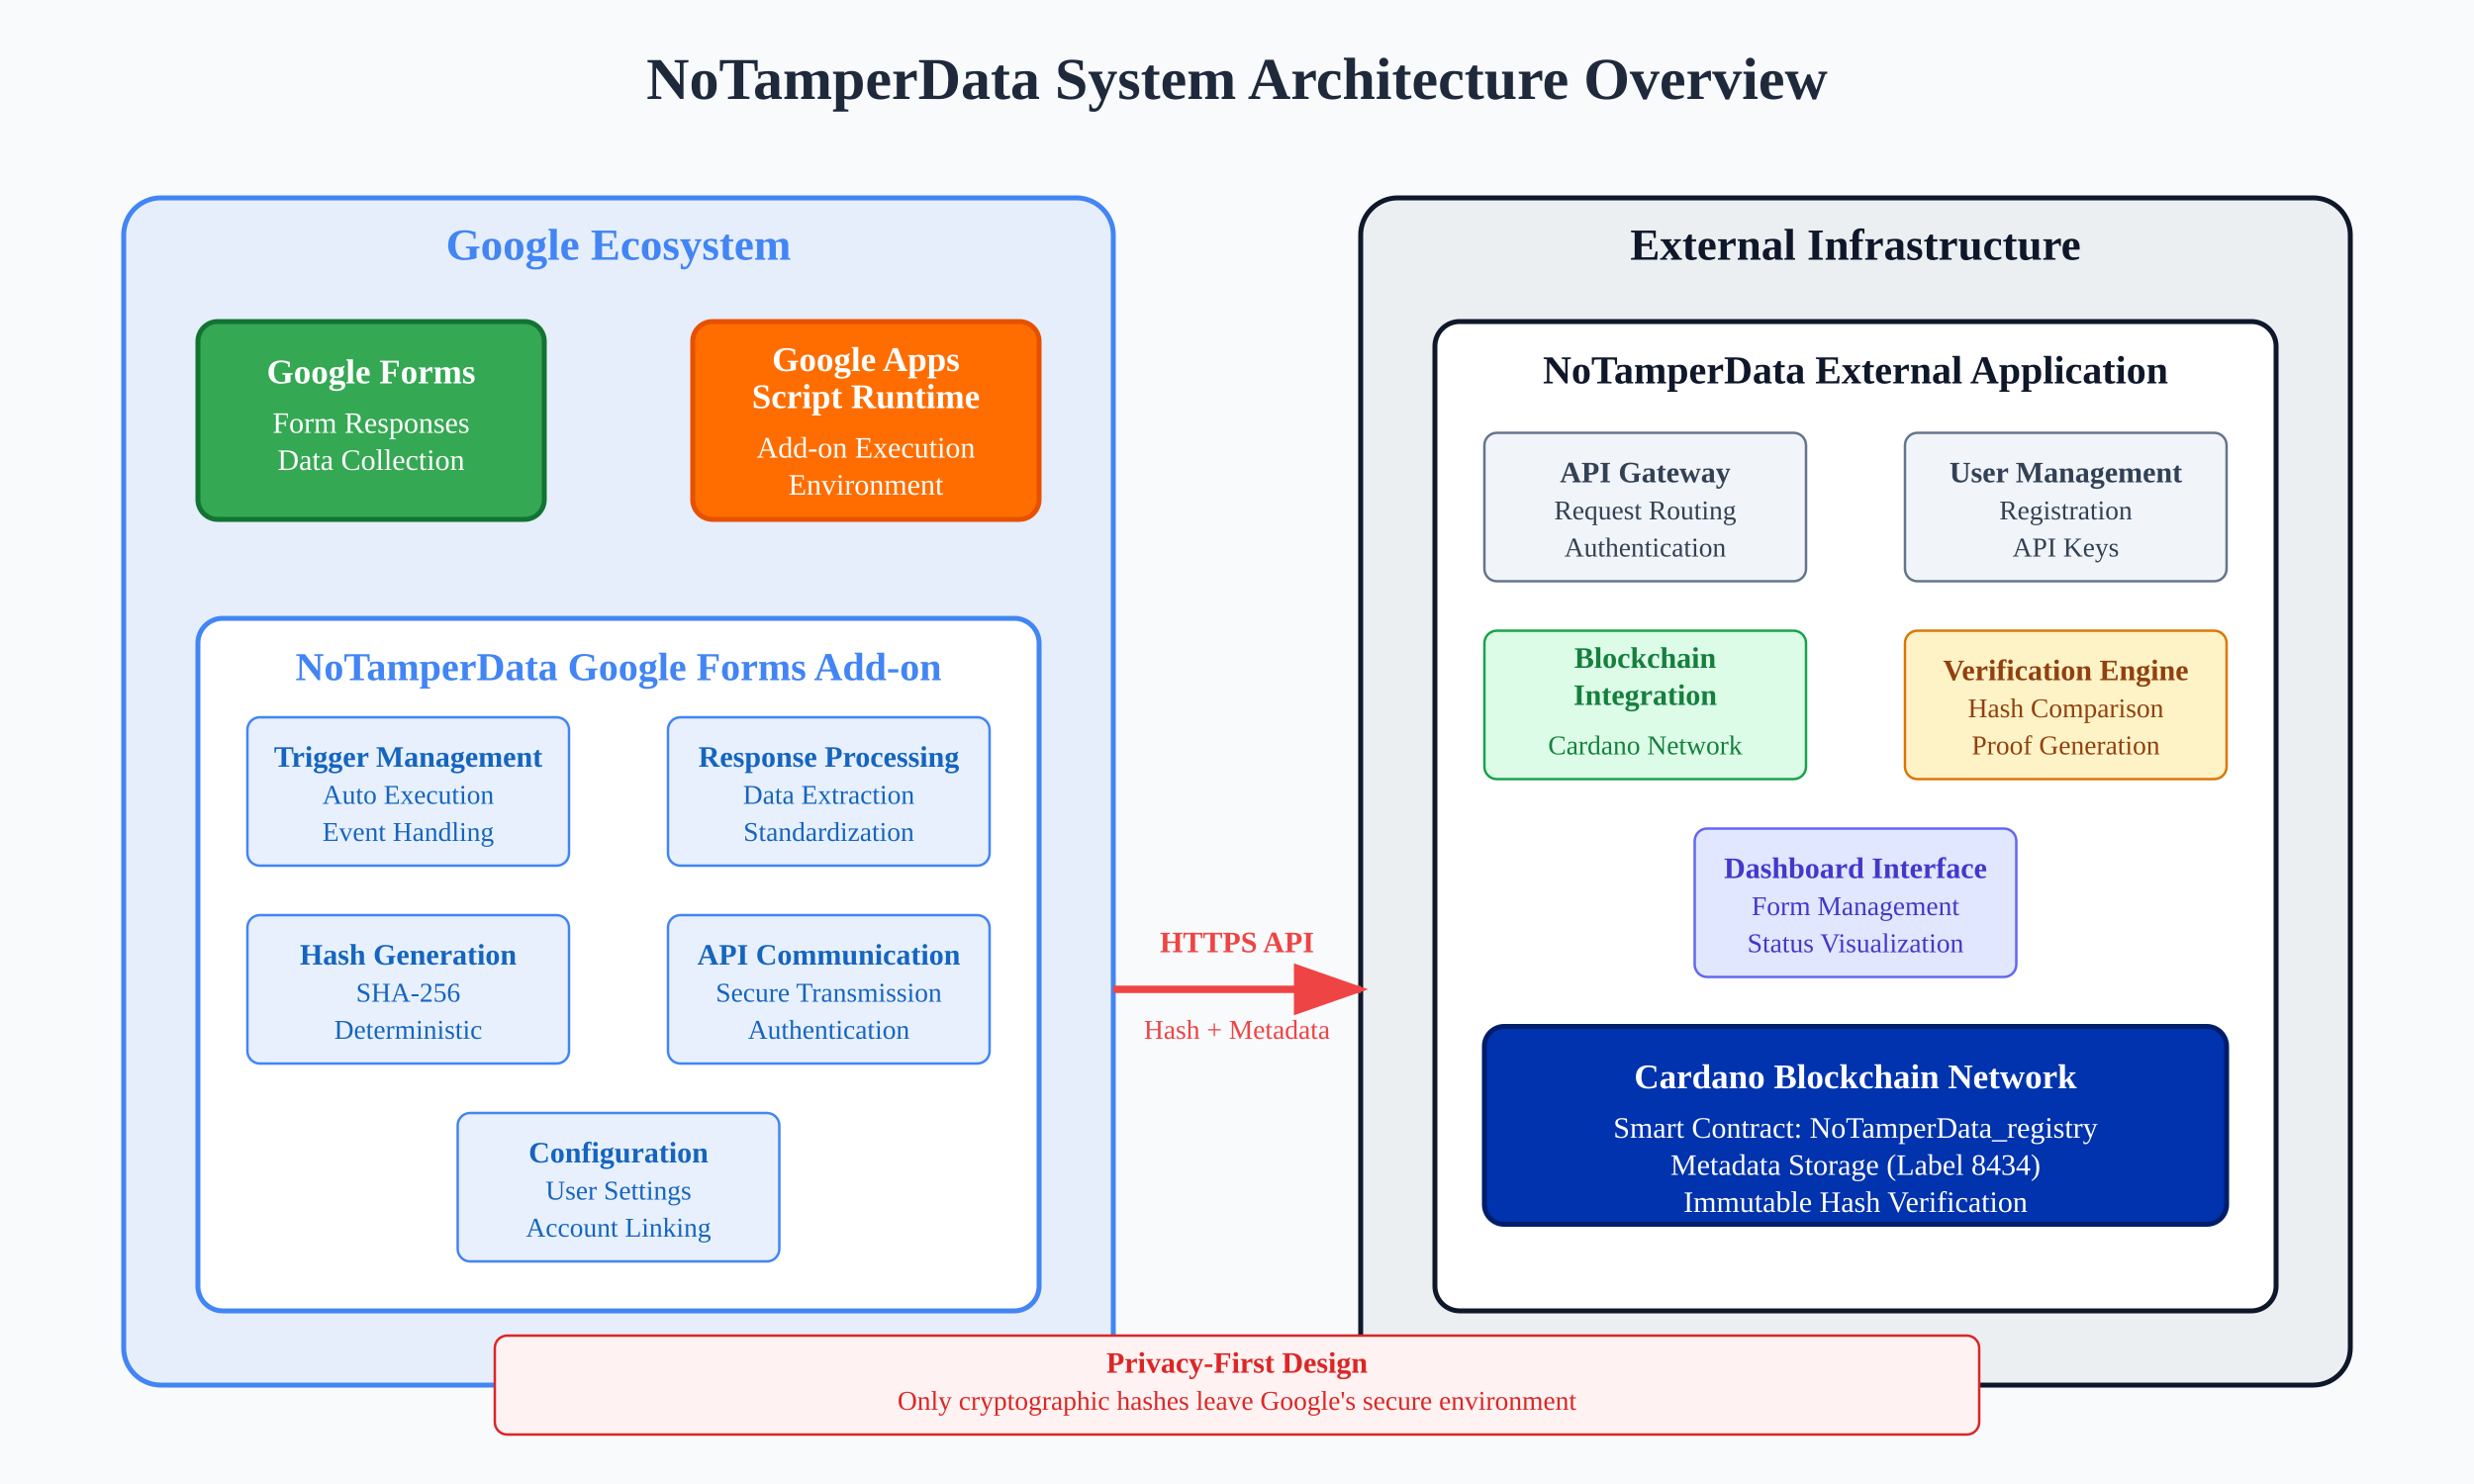
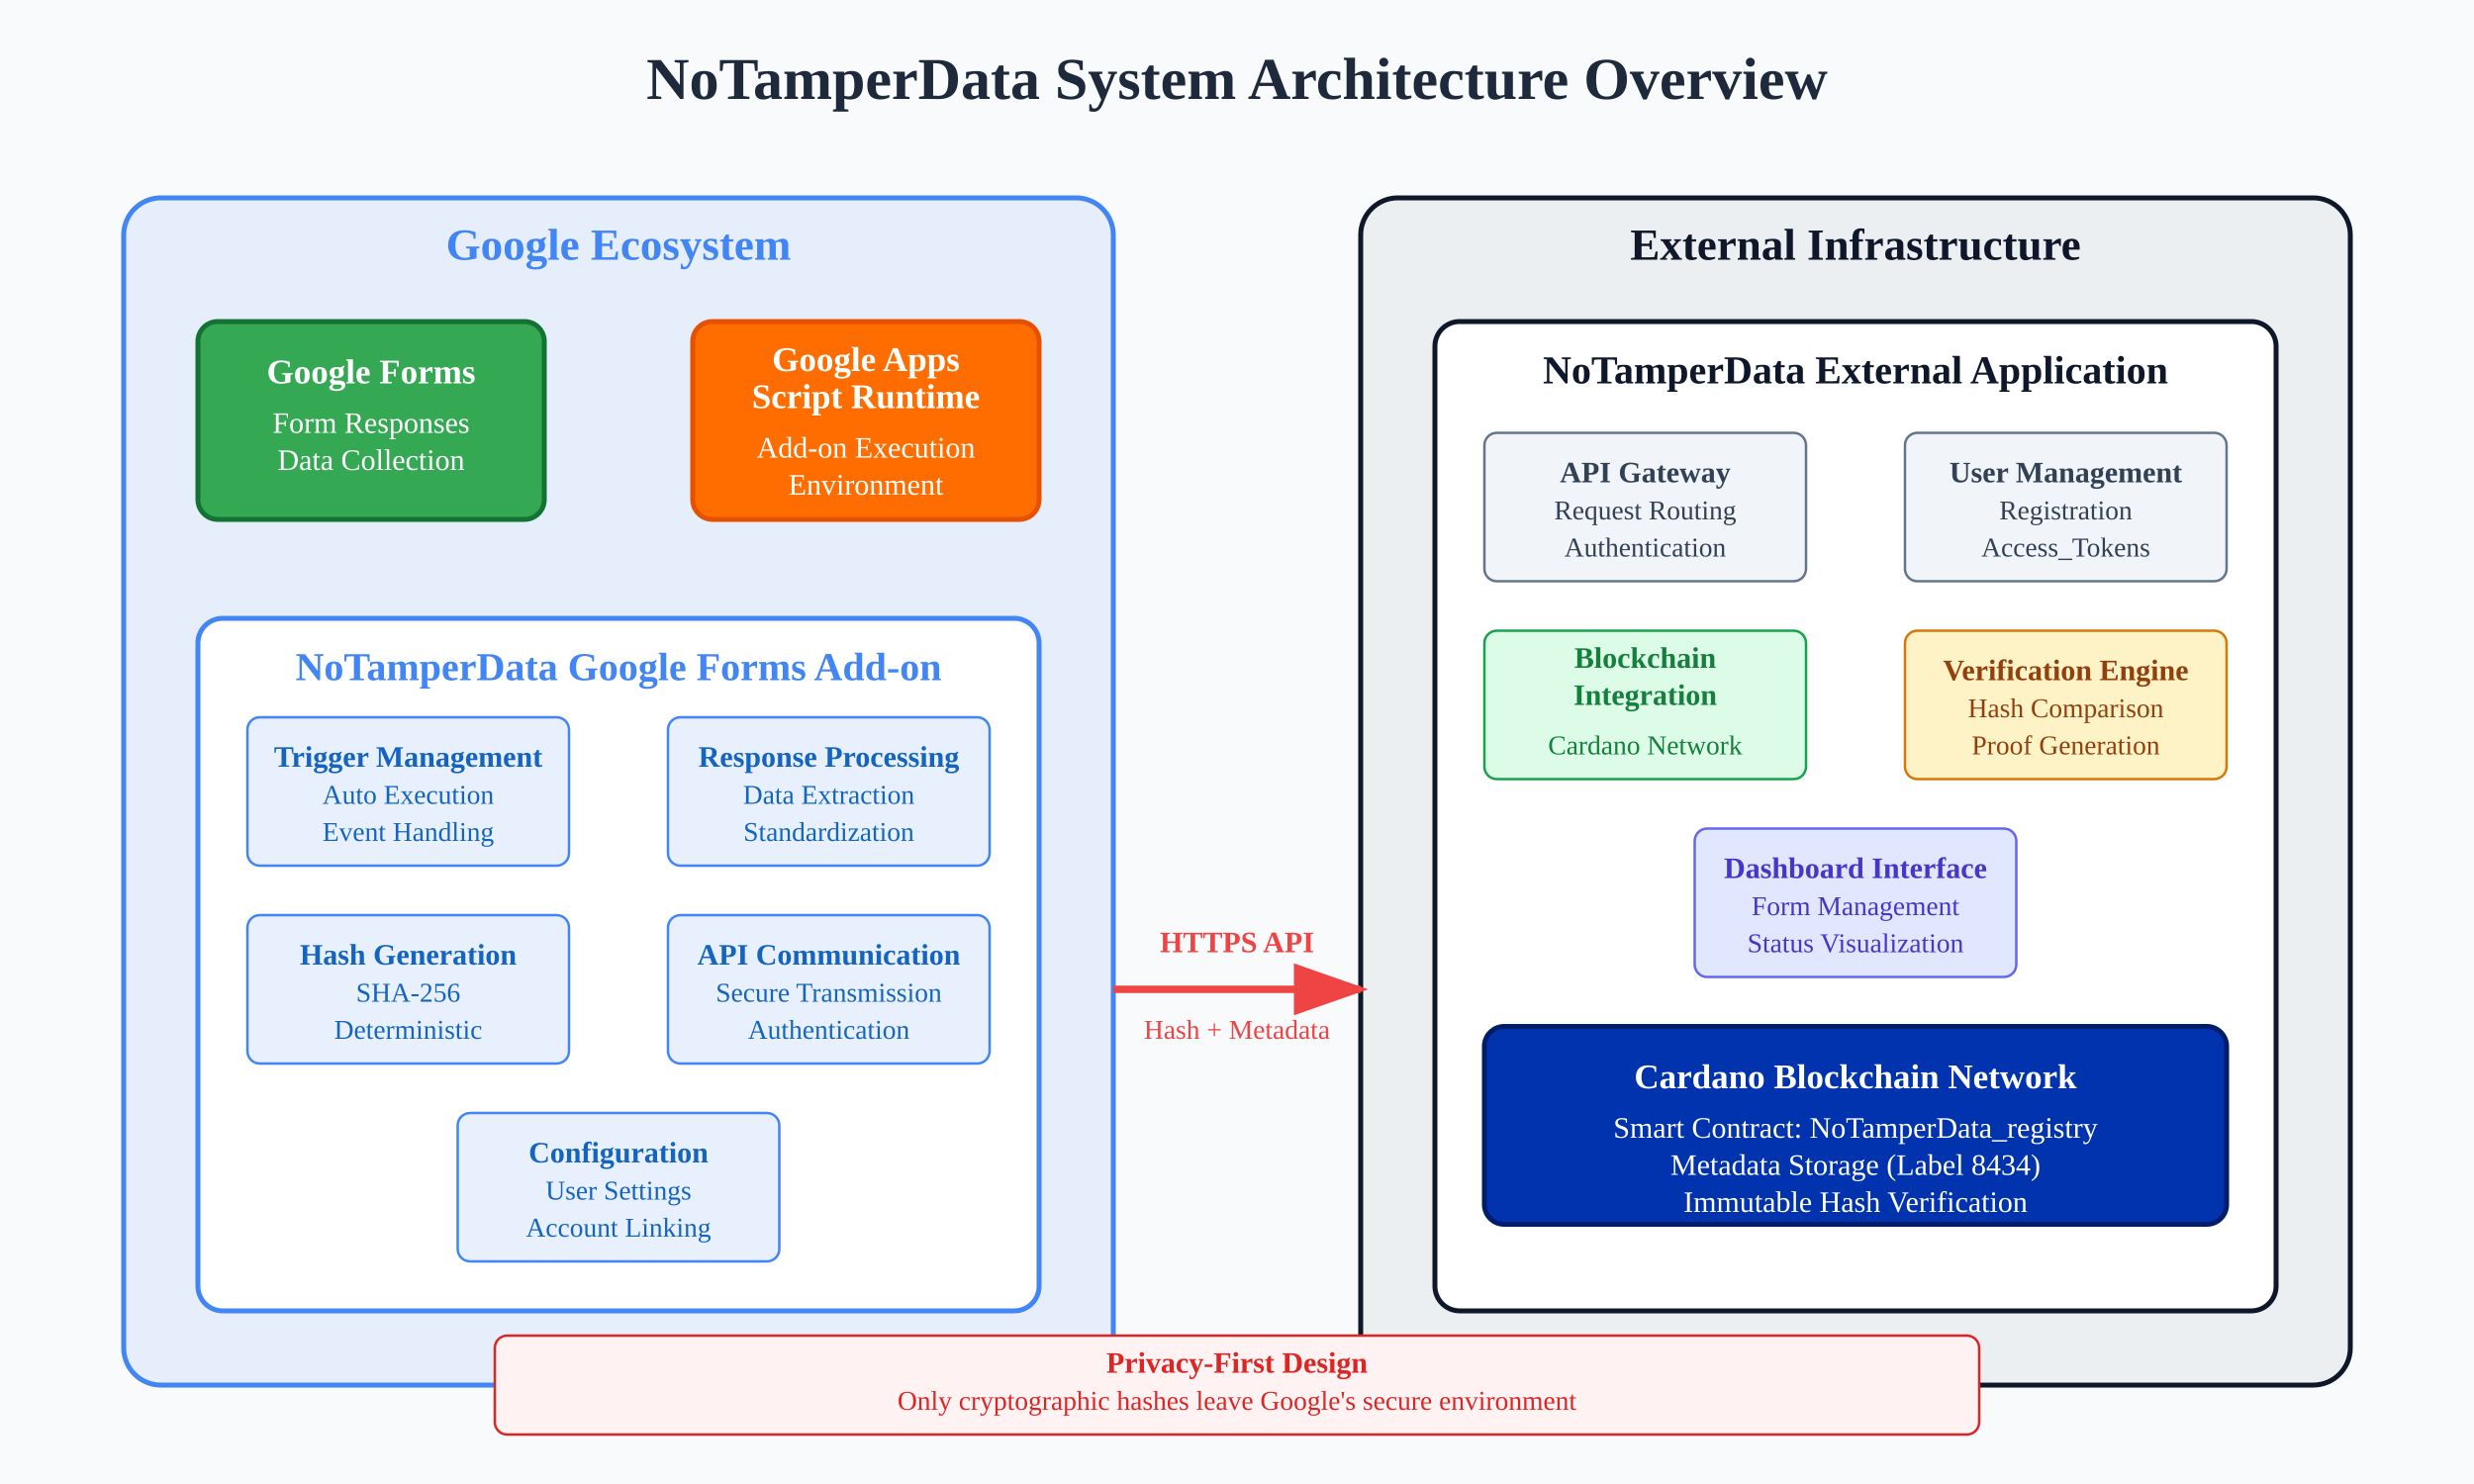
<svg xmlns="http://www.w3.org/2000/svg" viewBox="0 0 1000 600">
  <rect width="1000" height="600" fill="#f8fafc" />
  <text x="500" y="40" text-anchor="middle" class="title" fill="#1e293b" font-size="24" font-weight="bold">NoTamperData System Architecture Overview</text>
  <rect x="50" y="80" width="400" height="480" rx="15" fill="#4285f4" fill-opacity="0.1" stroke="#4285f4" stroke-width="2" />
  <text x="250" y="105" text-anchor="middle" fill="#4285f4" font-size="18" font-weight="bold">Google Ecosystem</text>
  <rect x="80" y="130" width="140" height="80" rx="8" fill="#34a853" stroke="#137333" stroke-width="2" />
  <text x="150" y="155" text-anchor="middle" fill="white" font-size="14" font-weight="bold">Google Forms</text>
  <text x="150" y="175" text-anchor="middle" fill="white" font-size="12">Form Responses</text>
  <text x="150" y="190" text-anchor="middle" fill="white" font-size="12">Data Collection</text>
  <rect x="280" y="130" width="140" height="80" rx="8" fill="#ff6d00" stroke="#e65100" stroke-width="2" />
  <text x="350" y="150" text-anchor="middle" fill="white" font-size="14" font-weight="bold">Google Apps</text>
  <text x="350" y="165" text-anchor="middle" fill="white" font-size="14" font-weight="bold">Script Runtime</text>
  <text x="350" y="185" text-anchor="middle" fill="white" font-size="12">Add-on Execution</text>
  <text x="350" y="200" text-anchor="middle" fill="white" font-size="12">Environment</text>
  <rect x="80" y="250" width="340" height="280" rx="10" fill="#ffffff" stroke="#4285f4" stroke-width="2" />
  <text x="250" y="275" text-anchor="middle" fill="#4285f4" font-size="16" font-weight="bold">NoTamperData Google Forms Add-on</text>
  <rect x="100" y="290" width="130" height="60" rx="5" fill="#e8f0fe" stroke="#4285f4" stroke-width="1" />
  <text x="165" y="310" text-anchor="middle" fill="#1565c0" font-size="12" font-weight="bold">Trigger Management</text>
  <text x="165" y="325" text-anchor="middle" fill="#1565c0" font-size="11">Auto Execution</text>
  <text x="165" y="340" text-anchor="middle" fill="#1565c0" font-size="11">Event Handling</text>
  <rect x="270" y="290" width="130" height="60" rx="5" fill="#e8f0fe" stroke="#4285f4" stroke-width="1" />
  <text x="335" y="310" text-anchor="middle" fill="#1565c0" font-size="12" font-weight="bold">Response Processing</text>
  <text x="335" y="325" text-anchor="middle" fill="#1565c0" font-size="11">Data Extraction</text>
  <text x="335" y="340" text-anchor="middle" fill="#1565c0" font-size="11">Standardization</text>
  <rect x="100" y="370" width="130" height="60" rx="5" fill="#e8f0fe" stroke="#4285f4" stroke-width="1" />
  <text x="165" y="390" text-anchor="middle" fill="#1565c0" font-size="12" font-weight="bold">Hash Generation</text>
  <text x="165" y="405" text-anchor="middle" fill="#1565c0" font-size="11">SHA-256</text>
  <text x="165" y="420" text-anchor="middle" fill="#1565c0" font-size="11">Deterministic</text>
  <rect x="270" y="370" width="130" height="60" rx="5" fill="#e8f0fe" stroke="#4285f4" stroke-width="1" />
  <text x="335" y="390" text-anchor="middle" fill="#1565c0" font-size="12" font-weight="bold">API Communication</text>
  <text x="335" y="405" text-anchor="middle" fill="#1565c0" font-size="11">Secure Transmission</text>
  <text x="335" y="420" text-anchor="middle" fill="#1565c0" font-size="11">Authentication</text>
  <rect x="185" y="450" width="130" height="60" rx="5" fill="#e8f0fe" stroke="#4285f4" stroke-width="1" />
  <text x="250" y="470" text-anchor="middle" fill="#1565c0" font-size="12" font-weight="bold">Configuration</text>
  <text x="250" y="485" text-anchor="middle" fill="#1565c0" font-size="11">User Settings</text>
  <text x="250" y="500" text-anchor="middle" fill="#1565c0" font-size="11">Account Linking</text>
  <rect x="550" y="80" width="400" height="480" rx="15" fill="#0f172a" fill-opacity="0.05" stroke="#0f172a" stroke-width="2" />
  <text x="750" y="105" text-anchor="middle" fill="#0f172a" font-size="18" font-weight="bold">External Infrastructure</text>
  <rect x="580" y="130" width="340" height="400" rx="10" fill="#ffffff" stroke="#0f172a" stroke-width="2" />
  <text x="750" y="155" text-anchor="middle" fill="#0f172a" font-size="16" font-weight="bold">NoTamperData External Application</text>
  <rect x="600" y="175" width="130" height="60" rx="5" fill="#f1f5f9" stroke="#64748b" stroke-width="1" />
  <text x="665" y="195" text-anchor="middle" fill="#334155" font-size="12" font-weight="bold">API Gateway</text>
  <text x="665" y="210" text-anchor="middle" fill="#334155" font-size="11">Request Routing</text>
  <text x="665" y="225" text-anchor="middle" fill="#334155" font-size="11">Authentication</text>
  <rect x="770" y="175" width="130" height="60" rx="5" fill="#f1f5f9" stroke="#64748b" stroke-width="1" />
  <text x="835" y="195" text-anchor="middle" fill="#334155" font-size="12" font-weight="bold">User Management</text>
  <text x="835" y="210" text-anchor="middle" fill="#334155" font-size="11">Registration</text>
-   <text x="835" y="225" text-anchor="middle" fill="#334155" font-size="11">API Keys</text>
+   <text x="835" y="225" text-anchor="middle" fill="#334155" font-size="11">Access_Tokens</text>
  <rect x="600" y="255" width="130" height="60" rx="5" fill="#dcfce7" stroke="#16a34a" stroke-width="1" />
  <text x="665" y="270" text-anchor="middle" fill="#15803d" font-size="12" font-weight="bold">Blockchain</text>
  <text x="665" y="285" text-anchor="middle" fill="#15803d" font-size="12" font-weight="bold">Integration</text>
  <text x="665" y="305" text-anchor="middle" fill="#15803d" font-size="11">Cardano Network</text>
  <rect x="770" y="255" width="130" height="60" rx="5" fill="#fef3c7" stroke="#d97706" stroke-width="1" />
  <text x="835" y="275" text-anchor="middle" fill="#92400e" font-size="12" font-weight="bold">Verification Engine</text>
  <text x="835" y="290" text-anchor="middle" fill="#92400e" font-size="11">Hash Comparison</text>
  <text x="835" y="305" text-anchor="middle" fill="#92400e" font-size="11">Proof Generation</text>
  <rect x="685" y="335" width="130" height="60" rx="5" fill="#e0e7ff" stroke="#6366f1" stroke-width="1" />
  <text x="750" y="355" text-anchor="middle" fill="#4338ca" font-size="12" font-weight="bold">Dashboard Interface</text>
  <text x="750" y="370" text-anchor="middle" fill="#4338ca" font-size="11">Form Management</text>
  <text x="750" y="385" text-anchor="middle" fill="#4338ca" font-size="11">Status Visualization</text>
  <rect x="600" y="415" width="300" height="80" rx="8" fill="#0033ad" stroke="#001d6b" stroke-width="2" />
  <text x="750" y="440" text-anchor="middle" fill="white" font-size="14" font-weight="bold">Cardano Blockchain Network</text>
  <text x="750" y="460" text-anchor="middle" fill="white" font-size="12">Smart Contract: NoTamperData_registry</text>
  <text x="750" y="475" text-anchor="middle" fill="white" font-size="12">Metadata Storage (Label 8434)</text>
  <text x="750" y="490" text-anchor="middle" fill="white" font-size="12">Immutable Hash Verification</text>
  <defs>
    <marker id="arrowhead" markerWidth="10" markerHeight="7" refX="9" refY="3.5" orient="auto">
      <polygon points="0 0, 10 3.5, 0 7" fill="#ef4444" />
    </marker>
  </defs>
  <line x1="450" y1="400" x2="550" y2="400" stroke="#ef4444" stroke-width="3" marker-end="url(#arrowhead)" />
  <text x="500" y="385" text-anchor="middle" fill="#ef4444" font-size="12" font-weight="bold">HTTPS API</text>
  <text x="500" y="420" text-anchor="middle" fill="#ef4444" font-size="11">Hash + Metadata</text>
  <rect x="200" y="540" width="600" height="40" rx="5" fill="#fef2f2" stroke="#dc2626" stroke-width="1" />
  <text x="500" y="555" text-anchor="middle" fill="#dc2626" font-size="12" font-weight="bold">Privacy-First Design</text>
  <text x="500" y="570" text-anchor="middle" fill="#dc2626" font-size="11">Only cryptographic hashes leave Google's secure environment</text>
</svg>
